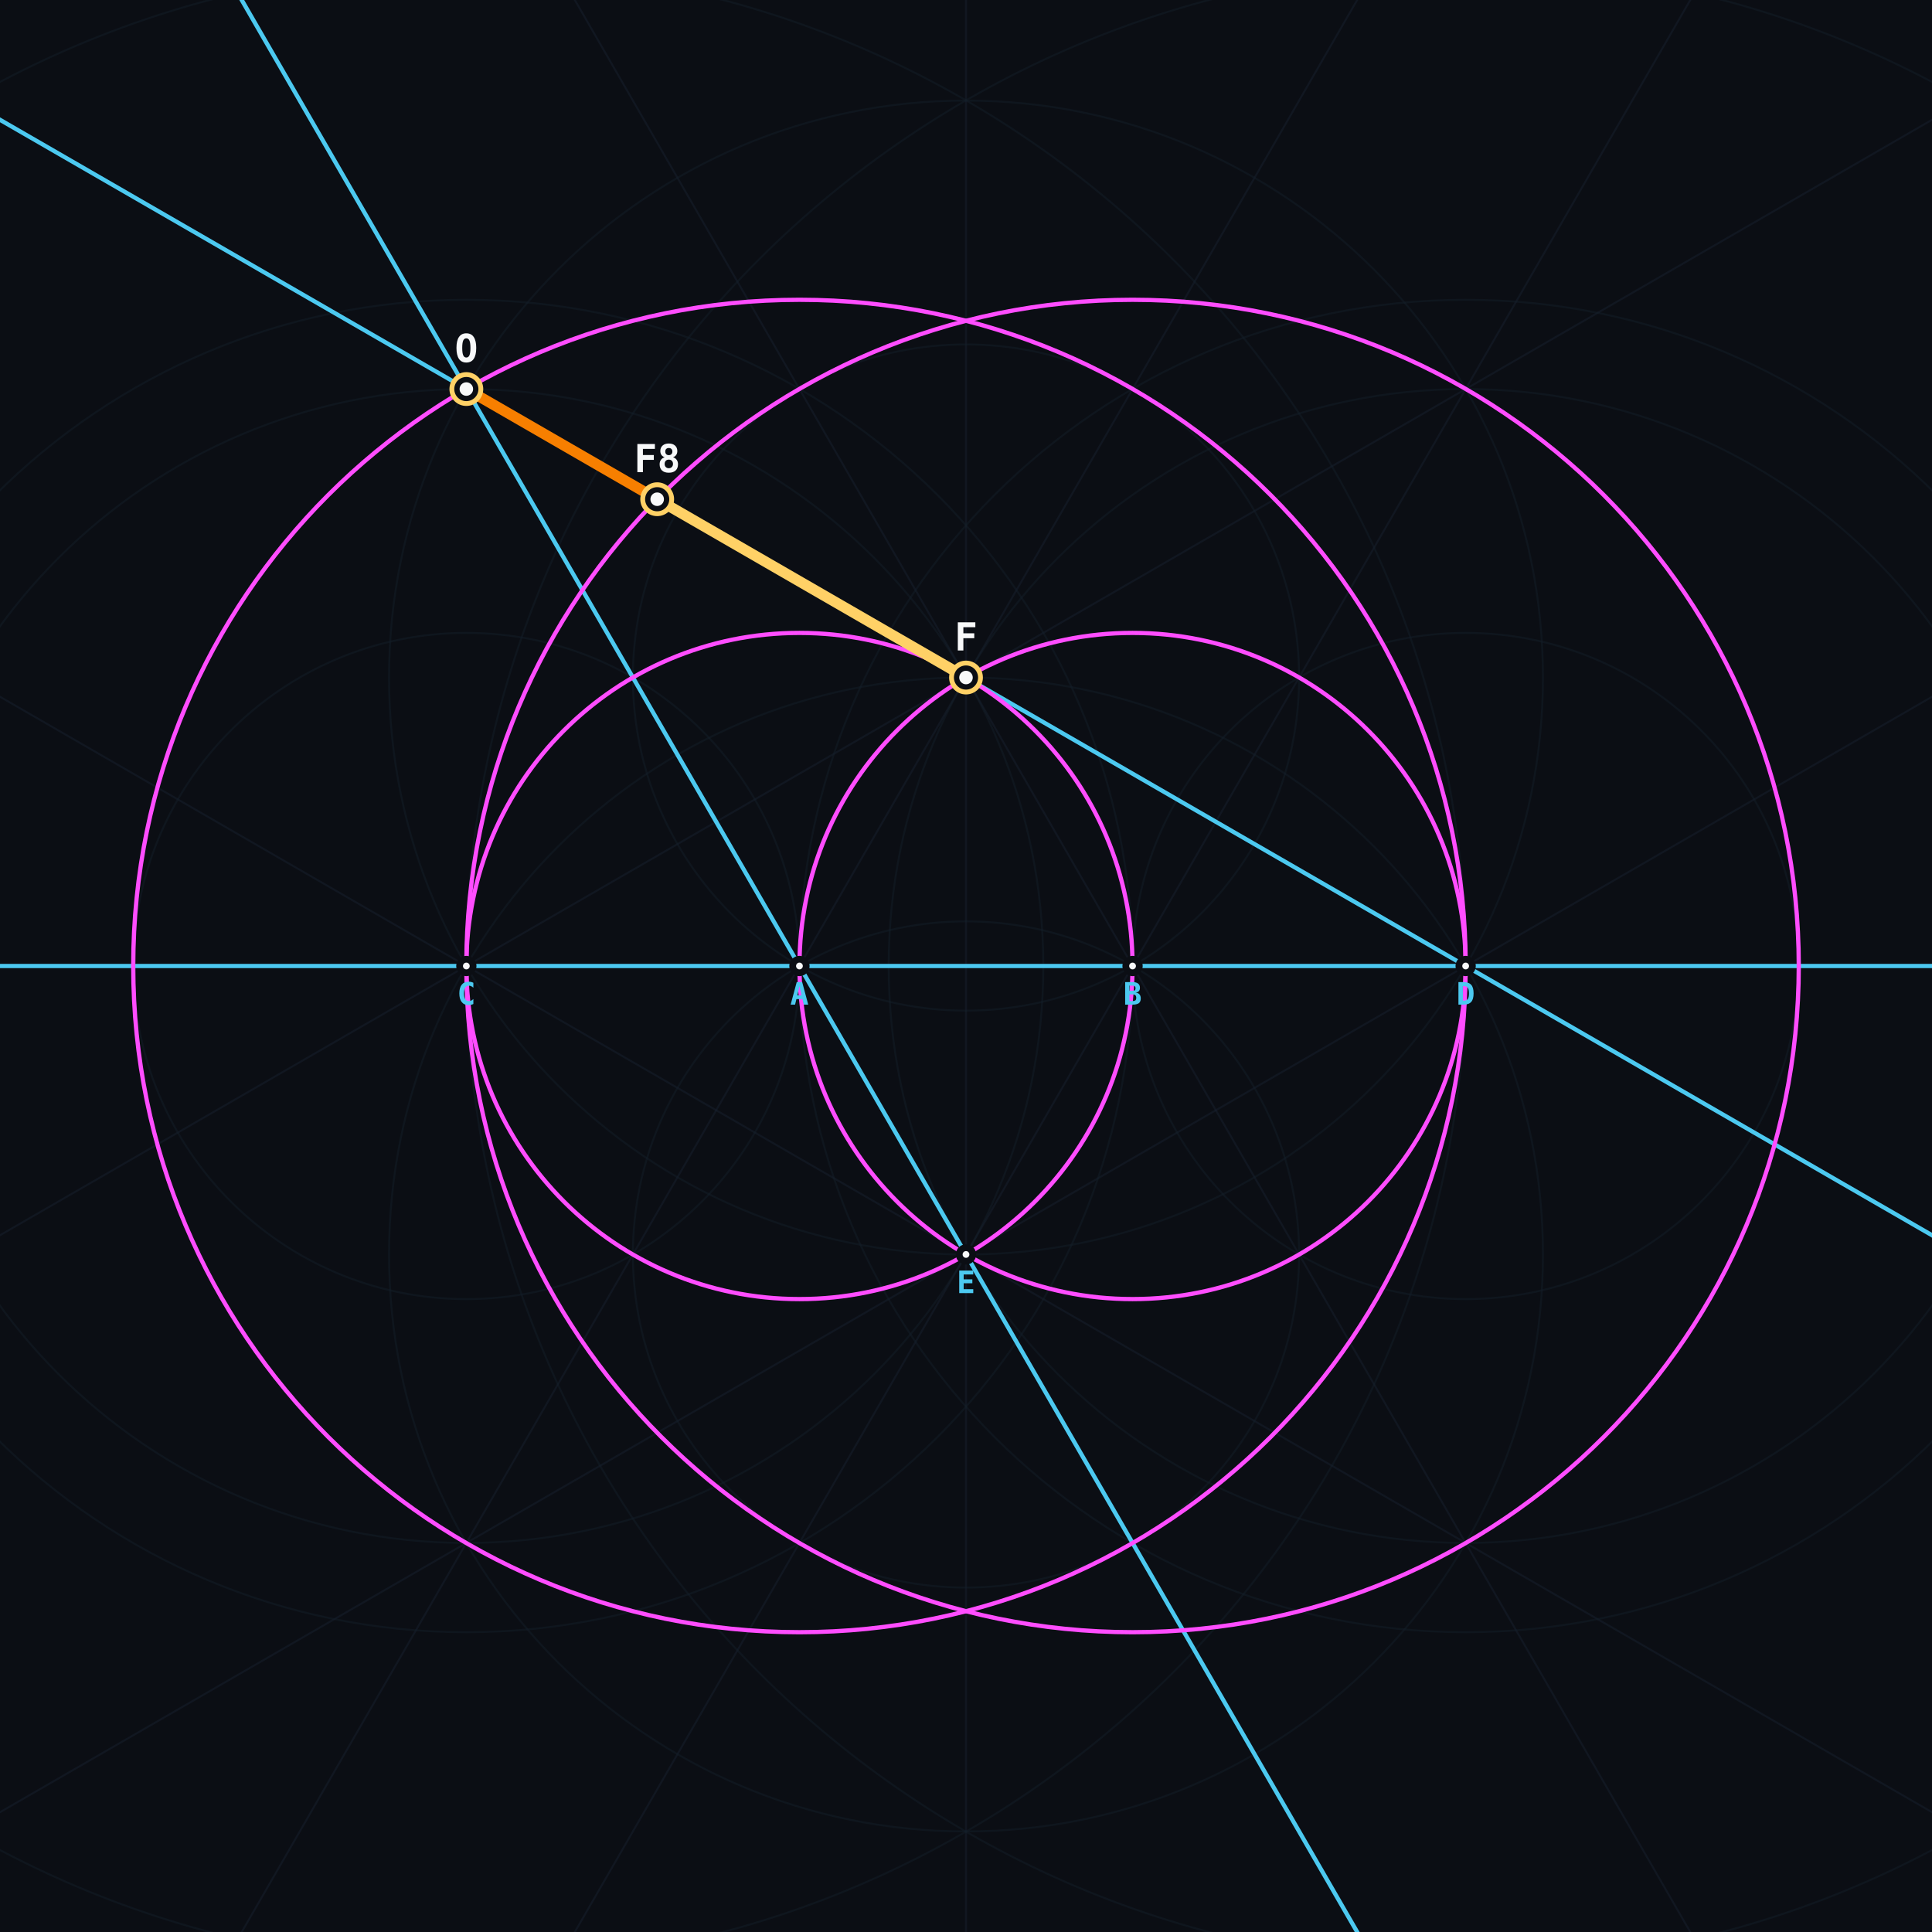
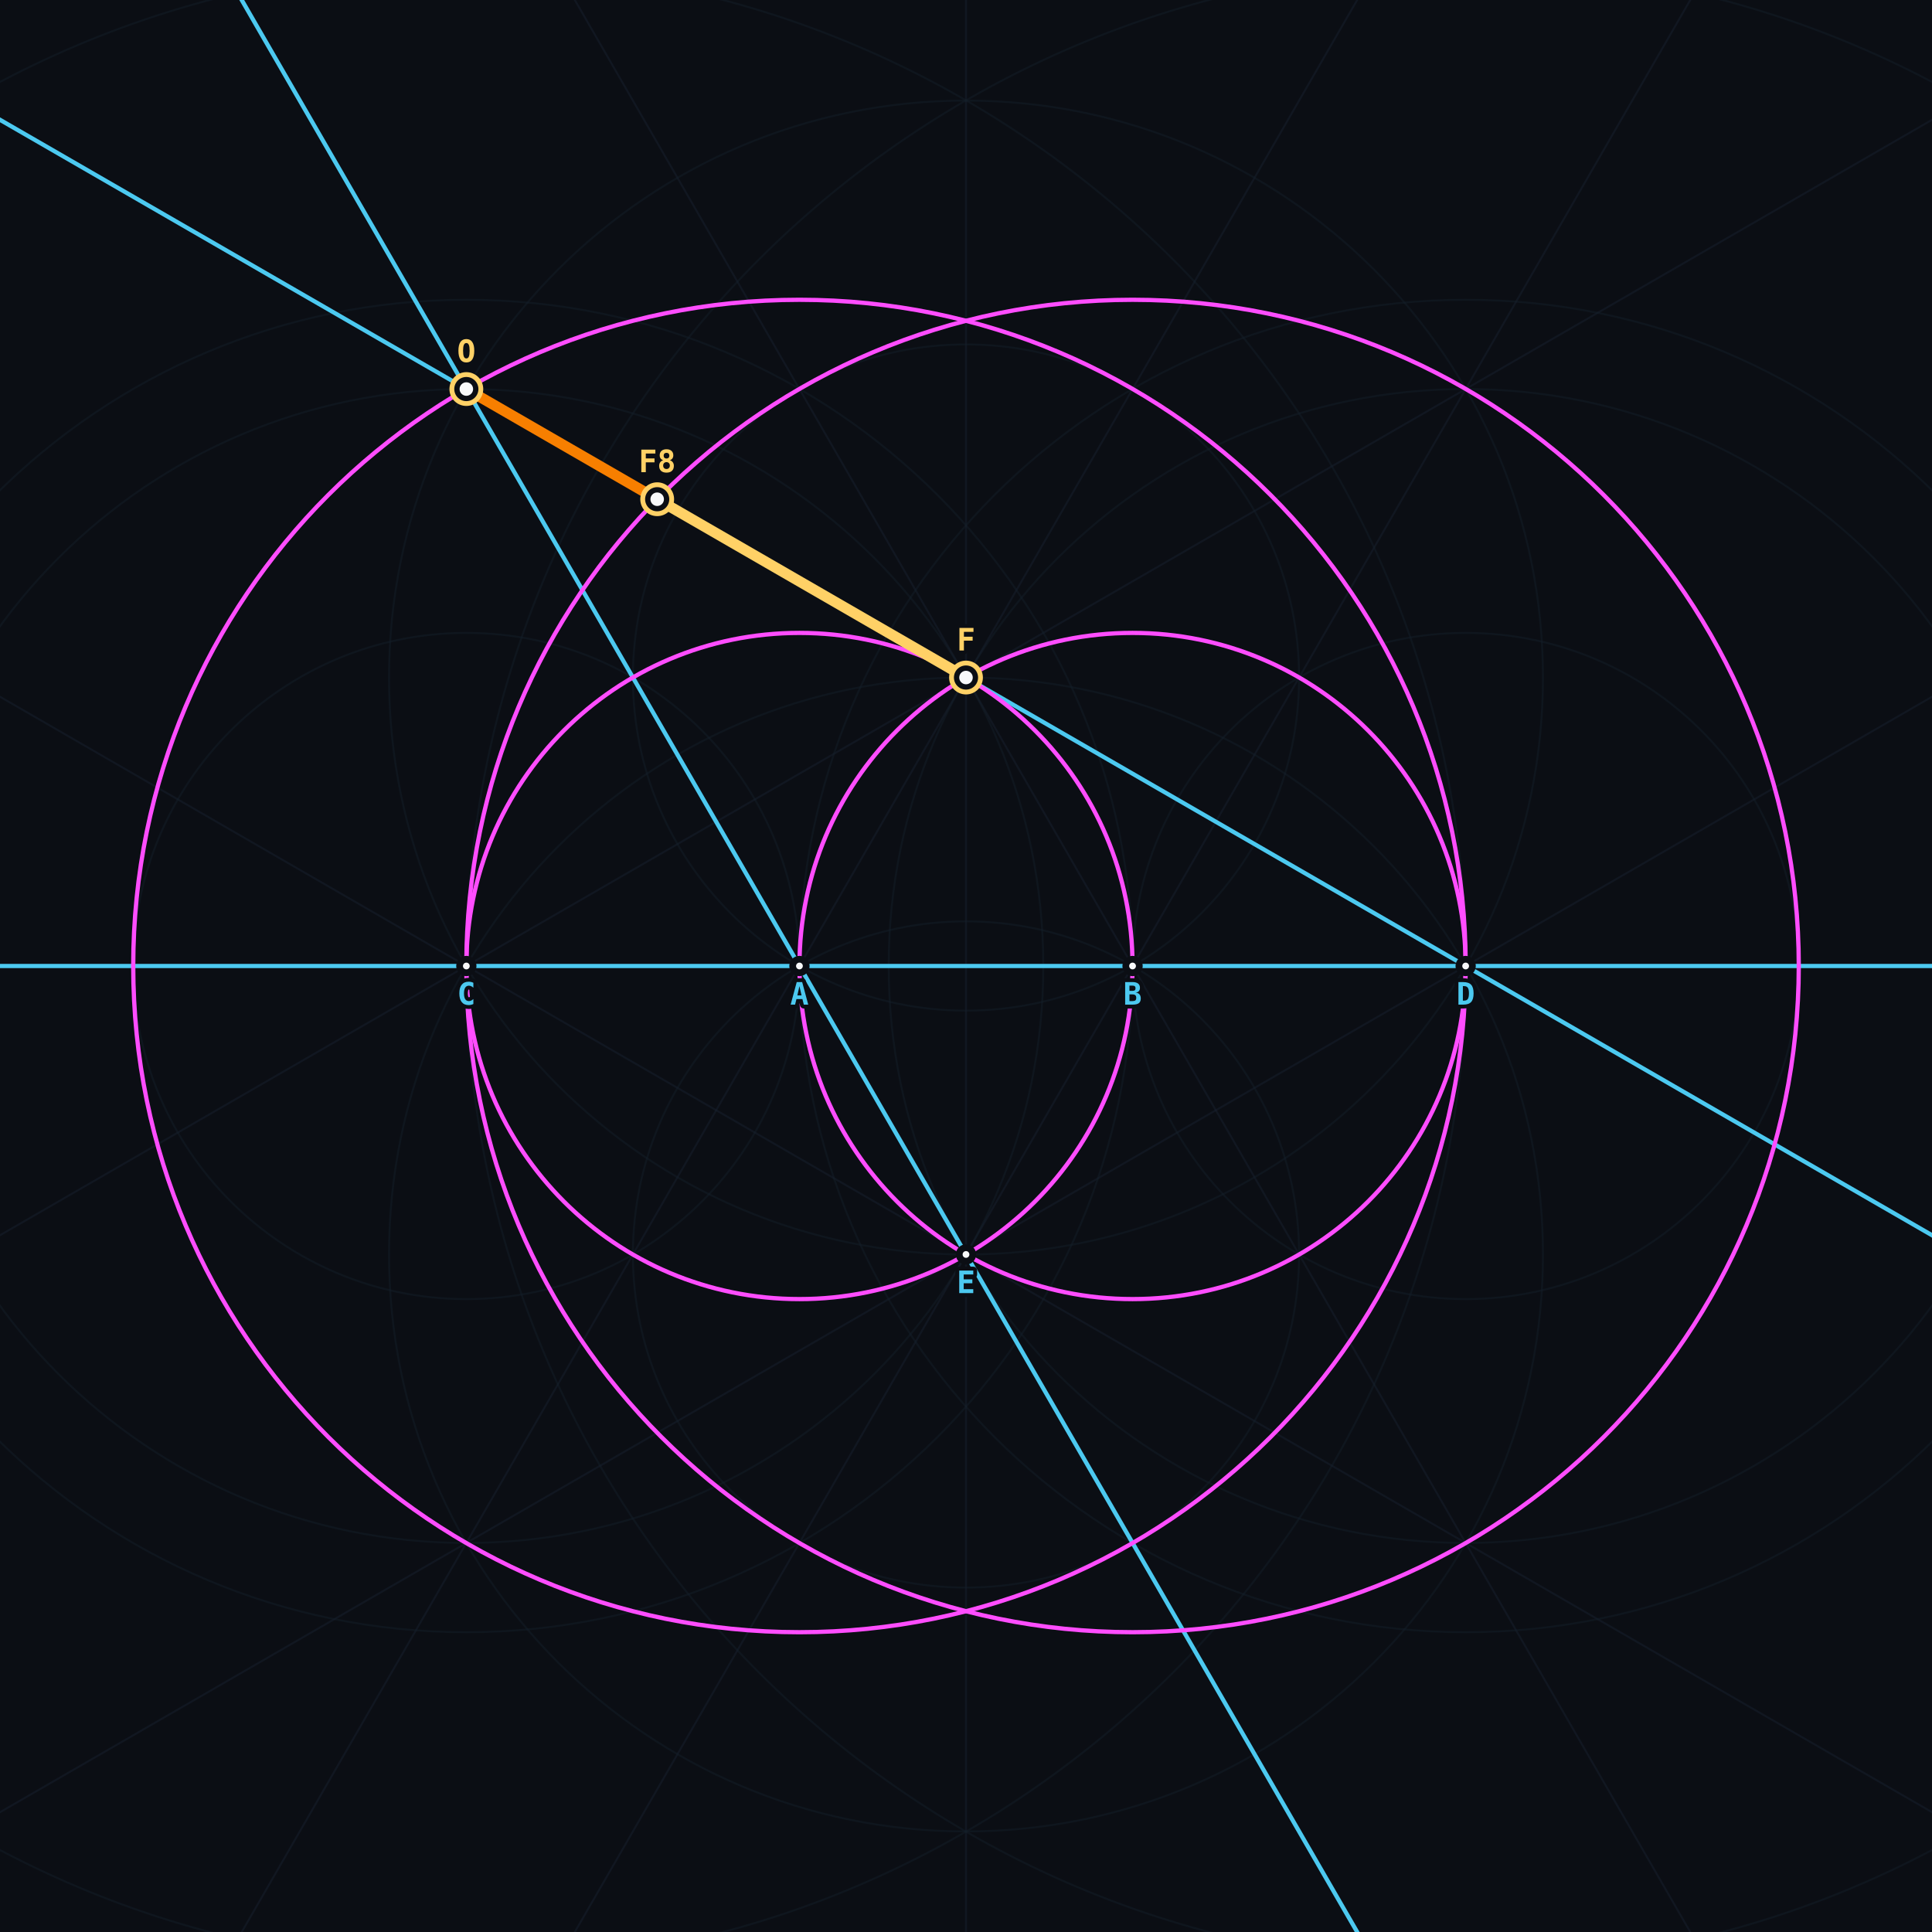
<svg xmlns="http://www.w3.org/2000/svg" viewBox="0 0 1000 1000" width="100%" height="100%" class="levels-svg">
  <defs>
    <clipPath id="sq-clip">
      <rect x="0" y="0" width="1000" height="1000" />
    </clipPath>
  </defs>
  <rect x="0" y="0" width="1000" height="1000" fill="#0b0e14" />
  <g clip-path="url(#sq-clip)">
    <line x1="-168.10" y1="1507.87" x2="1081.90" y2="-657.19" stroke="#1a2332" stroke-width="1.0" stroke-opacity="0.45" />
    <line x1="1168.10" y1="-507.87" x2="-81.90" y2="1657.19" stroke="#1a2332" stroke-width="1.0" stroke-opacity="0.45" />
    <line x1="1168.10" y1="1507.87" x2="-81.90" y2="-657.19" stroke="#1a2332" stroke-width="1.0" stroke-opacity="0.45" />
    <line x1="-711.84" y1="-50.34" x2="1453.22" y2="1199.66" stroke="#1a2332" stroke-width="1.0" stroke-opacity="0.45" />
    <line x1="-711.84" y1="1050.34" x2="1453.22" y2="-199.66" stroke="#1a2332" stroke-width="1.0" stroke-opacity="0.45" />
    <line x1="1711.84" y1="-50.34" x2="-453.22" y2="1199.66" stroke="#1a2332" stroke-width="1.0" stroke-opacity="0.45" />
    <line x1="500.00" y1="1750.00" x2="500.00" y2="-750.00" stroke="#1a2332" stroke-width="1.0" stroke-opacity="0.45" />
    <circle cx="241.38" cy="500.00" r="172.41" fill="none" stroke="#161f2c" stroke-width="1.0" stroke-opacity="0.45" />
    <circle cx="758.62" cy="500.00" r="344.83" fill="none" stroke="#161f2c" stroke-width="1.0" stroke-opacity="0.45" />
    <circle cx="500.00" cy="649.31" r="172.41" fill="none" stroke="#161f2c" stroke-width="1.0" stroke-opacity="0.45" />
    <circle cx="500.00" cy="350.69" r="172.41" fill="none" stroke="#161f2c" stroke-width="1.0" stroke-opacity="0.45" />
    <circle cx="241.38" cy="500.00" r="344.83" fill="none" stroke="#161f2c" stroke-width="1.0" stroke-opacity="0.45" />
    <circle cx="758.62" cy="500.00" r="172.41" fill="none" stroke="#161f2c" stroke-width="1.0" stroke-opacity="0.45" />
    <circle cx="241.38" cy="500.00" r="517.24" fill="none" stroke="#161f2c" stroke-width="1.0" stroke-opacity="0.45" />
    <circle cx="758.62" cy="500.00" r="517.24" fill="none" stroke="#161f2c" stroke-width="1.0" stroke-opacity="0.45" />
    <circle cx="241.38" cy="500.00" r="298.63" fill="none" stroke="#161f2c" stroke-width="1.0" stroke-opacity="0.45" />
    <circle cx="500.00" cy="649.31" r="298.63" fill="none" stroke="#161f2c" stroke-width="1.0" stroke-opacity="0.45" />
    <circle cx="500.00" cy="350.69" r="298.63" fill="none" stroke="#161f2c" stroke-width="1.0" stroke-opacity="0.45" />
    <circle cx="758.62" cy="500.00" r="298.63" fill="none" stroke="#161f2c" stroke-width="1.0" stroke-opacity="0.45" />
    <line x1="-750.00" y1="500.00" x2="1750.00" y2="500.00" stroke="#4cc9f0" stroke-width="2.2" stroke-linecap="round" />
    <line x1="-168.10" y1="-507.87" x2="1081.90" y2="1657.19" stroke="#4cc9f0" stroke-width="2.2" stroke-linecap="round" />
    <line x1="1711.84" y1="1050.34" x2="-453.22" y2="-199.66" stroke="#4cc9f0" stroke-width="2.2" stroke-linecap="round" />
    <circle cx="413.79" cy="500.00" r="172.41" fill="none" stroke="#ff4dff" stroke-width="2.2" />
    <circle cx="586.21" cy="500.00" r="172.41" fill="none" stroke="#ff4dff" stroke-width="2.2" />
    <circle cx="413.79" cy="500.00" r="344.83" fill="none" stroke="#ff4dff" stroke-width="2.2" />
    <circle cx="586.21" cy="500.00" r="344.83" fill="none" stroke="#ff4dff" stroke-width="2.2" />
    <circle class="geom-point" cx="413.79" cy="500.00" r="3.5" data-base-r="3.5" fill="#f8f9fa" stroke="#0b0e14" stroke-width="3.5" />
-     <text class="geom-label" x="413.79" y="520.00" data-anchor-x="413.79" data-anchor-y="500.00" data-offset-y="20" data-base-font="16" fill="#4cc9f0" font-family="monospace" font-size="16" font-weight="bold" text-anchor="middle">A</text>
+     <text class="geom-label" x="413.79" y="520.00" data-anchor-x="413.79" data-anchor-y="500.00" data-offset-y="20" data-base-font="16" fill="#4cc9f0" stroke="#0b0e14" stroke-width="4" stroke-linejoin="round" paint-order="stroke fill" font-family="monospace" font-size="16" font-weight="bold" text-anchor="middle">A</text>
    <circle class="geom-point" cx="586.21" cy="500.00" r="3.5" data-base-r="3.5" fill="#f8f9fa" stroke="#0b0e14" stroke-width="3.5" />
-     <text class="geom-label" x="586.21" y="520.00" data-anchor-x="586.21" data-anchor-y="500.00" data-offset-y="20" data-base-font="16" fill="#4cc9f0" font-family="monospace" font-size="16" font-weight="bold" text-anchor="middle">B</text>
+     <text class="geom-label" x="586.21" y="520.00" data-anchor-x="586.21" data-anchor-y="500.00" data-offset-y="20" data-base-font="16" fill="#4cc9f0" stroke="#0b0e14" stroke-width="4" stroke-linejoin="round" paint-order="stroke fill" font-family="monospace" font-size="16" font-weight="bold" text-anchor="middle">B</text>
    <circle class="geom-point" cx="241.38" cy="500.00" r="3.5" data-base-r="3.5" fill="#f8f9fa" stroke="#0b0e14" stroke-width="3.5" />
-     <text class="geom-label" x="241.38" y="520.00" data-anchor-x="241.38" data-anchor-y="500.00" data-offset-y="20" data-base-font="16" fill="#4cc9f0" font-family="monospace" font-size="16" font-weight="bold" text-anchor="middle">C</text>
+     <text class="geom-label" x="241.38" y="520.00" data-anchor-x="241.38" data-anchor-y="500.00" data-offset-y="20" data-base-font="16" fill="#4cc9f0" stroke="#0b0e14" stroke-width="4" stroke-linejoin="round" paint-order="stroke fill" font-family="monospace" font-size="16" font-weight="bold" text-anchor="middle">C</text>
    <circle class="geom-point" cx="758.62" cy="500.00" r="3.5" data-base-r="3.5" fill="#f8f9fa" stroke="#0b0e14" stroke-width="3.5" />
-     <text class="geom-label" x="758.62" y="520.00" data-anchor-x="758.62" data-anchor-y="500.00" data-offset-y="20" data-base-font="16" fill="#4cc9f0" font-family="monospace" font-size="16" font-weight="bold" text-anchor="middle">D</text>
+     <text class="geom-label" x="758.62" y="520.00" data-anchor-x="758.62" data-anchor-y="500.00" data-offset-y="20" data-base-font="16" fill="#4cc9f0" stroke="#0b0e14" stroke-width="4" stroke-linejoin="round" paint-order="stroke fill" font-family="monospace" font-size="16" font-weight="bold" text-anchor="middle">D</text>
    <circle class="geom-point" cx="500.00" cy="649.31" r="3.5" data-base-r="3.5" fill="#f8f9fa" stroke="#0b0e14" stroke-width="3.5" />
-     <text class="geom-label" x="500.00" y="669.31" data-anchor-x="500.00" data-anchor-y="649.31" data-offset-y="20" data-base-font="16" fill="#4cc9f0" font-family="monospace" font-size="16" font-weight="bold" text-anchor="middle">E</text>
+     <text class="geom-label" x="500.00" y="669.31" data-anchor-x="500.00" data-anchor-y="649.31" data-offset-y="20" data-base-font="16" fill="#4cc9f0" stroke="#0b0e14" stroke-width="4" stroke-linejoin="round" paint-order="stroke fill" font-family="monospace" font-size="16" font-weight="bold" text-anchor="middle">E</text>
    <line x1="241.38" y1="201.37" x2="340.16" y2="258.40" stroke="#f77f00" stroke-width="5.5" stroke-linecap="round" />
    <line x1="340.16" y1="258.40" x2="500.00" y2="350.69" stroke="#ffd166" stroke-width="5.5" stroke-linecap="round" />
    <circle class="geom-point" cx="241.38" cy="201.37" r="7.5" data-base-r="7.5" fill="#0b0e14" stroke="#ffd166" stroke-width="2.5" />
    <circle class="geom-point" cx="241.38" cy="201.37" r="3.5" data-base-r="3.5" fill="#f8f9fa" stroke="none" />
-     <text class="geom-label" x="241.38" y="187.37" data-anchor-x="241.38" data-anchor-y="201.37" data-offset-y="-14" data-base-font="20" fill="#f8f9fa" font-family="monospace" font-size="20" font-weight="bold" text-anchor="middle">O</text>
+     <text class="geom-label" x="241.38" y="187.37" data-anchor-x="241.38" data-anchor-y="201.37" data-offset-y="-14" data-base-font="16" fill="#ffd166" stroke="#0b0e14" stroke-width="4" stroke-linejoin="round" paint-order="stroke fill" font-family="monospace" font-size="16" font-weight="bold" text-anchor="middle">O</text>
    <circle class="geom-point" cx="340.16" cy="258.40" r="7.5" data-base-r="7.5" fill="#0b0e14" stroke="#ffd166" stroke-width="2.5" />
    <circle class="geom-point" cx="340.16" cy="258.40" r="3.5" data-base-r="3.5" fill="#f8f9fa" stroke="none" />
-     <text class="geom-label" x="340.16" y="244.40" data-anchor-x="340.16" data-anchor-y="258.40" data-offset-y="-14" data-base-font="20" fill="#f8f9fa" font-family="monospace" font-size="20" font-weight="bold" text-anchor="middle">F8</text>
+     <text class="geom-label" x="340.16" y="244.40" data-anchor-x="340.16" data-anchor-y="258.40" data-offset-y="-14" data-base-font="16" fill="#ffd166" stroke="#0b0e14" stroke-width="4" stroke-linejoin="round" paint-order="stroke fill" font-family="monospace" font-size="16" font-weight="bold" text-anchor="middle">F8</text>
    <circle class="geom-point" cx="500.00" cy="350.69" r="7.5" data-base-r="7.5" fill="#0b0e14" stroke="#ffd166" stroke-width="2.5" />
    <circle class="geom-point" cx="500.00" cy="350.69" r="3.5" data-base-r="3.5" fill="#f8f9fa" stroke="none" />
-     <text class="geom-label" x="500.00" y="336.69" data-anchor-x="500.00" data-anchor-y="350.69" data-offset-y="-14" data-base-font="20" fill="#f8f9fa" font-family="monospace" font-size="20" font-weight="bold" text-anchor="middle">F</text>
+     <text class="geom-label" x="500.00" y="336.69" data-anchor-x="500.00" data-anchor-y="350.69" data-offset-y="-14" data-base-font="16" fill="#ffd166" stroke="#0b0e14" stroke-width="4" stroke-linejoin="round" paint-order="stroke fill" font-family="monospace" font-size="16" font-weight="bold" text-anchor="middle">F</text>
  </g>
</svg>
